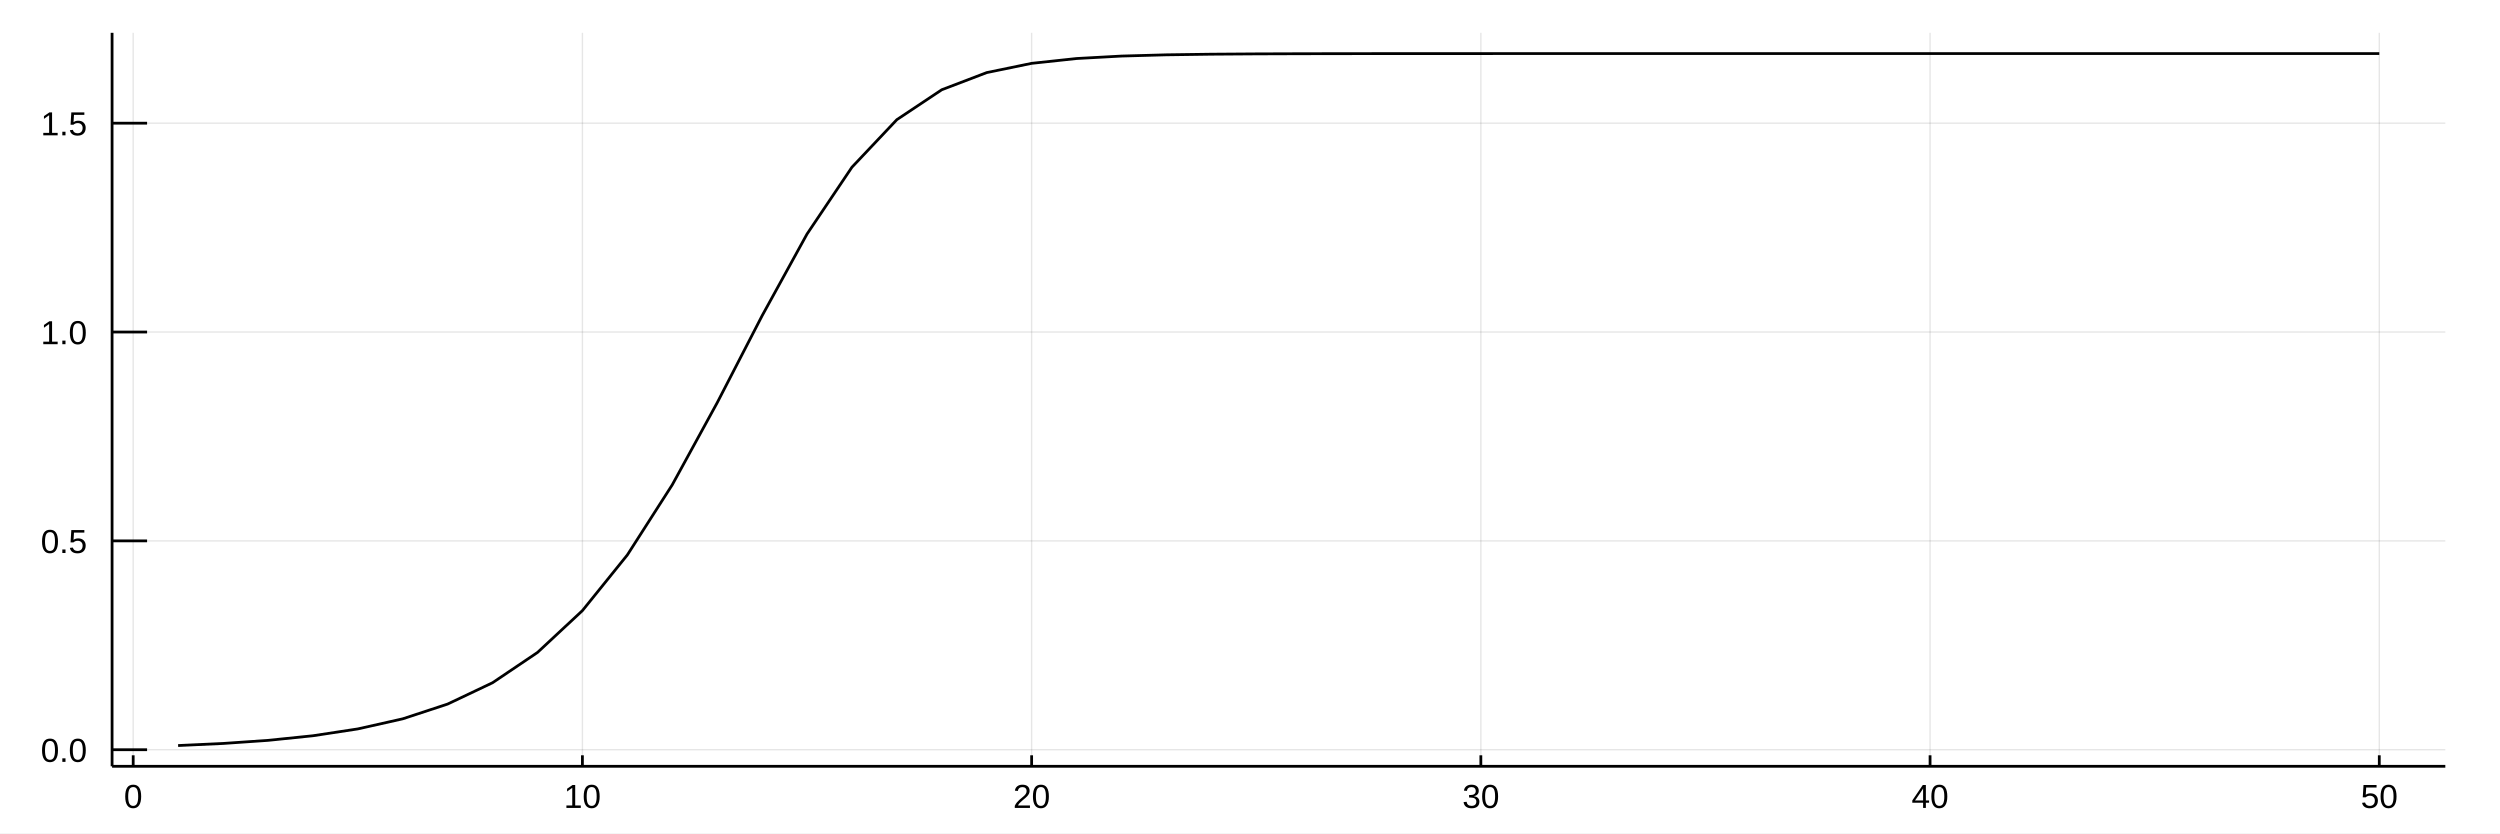
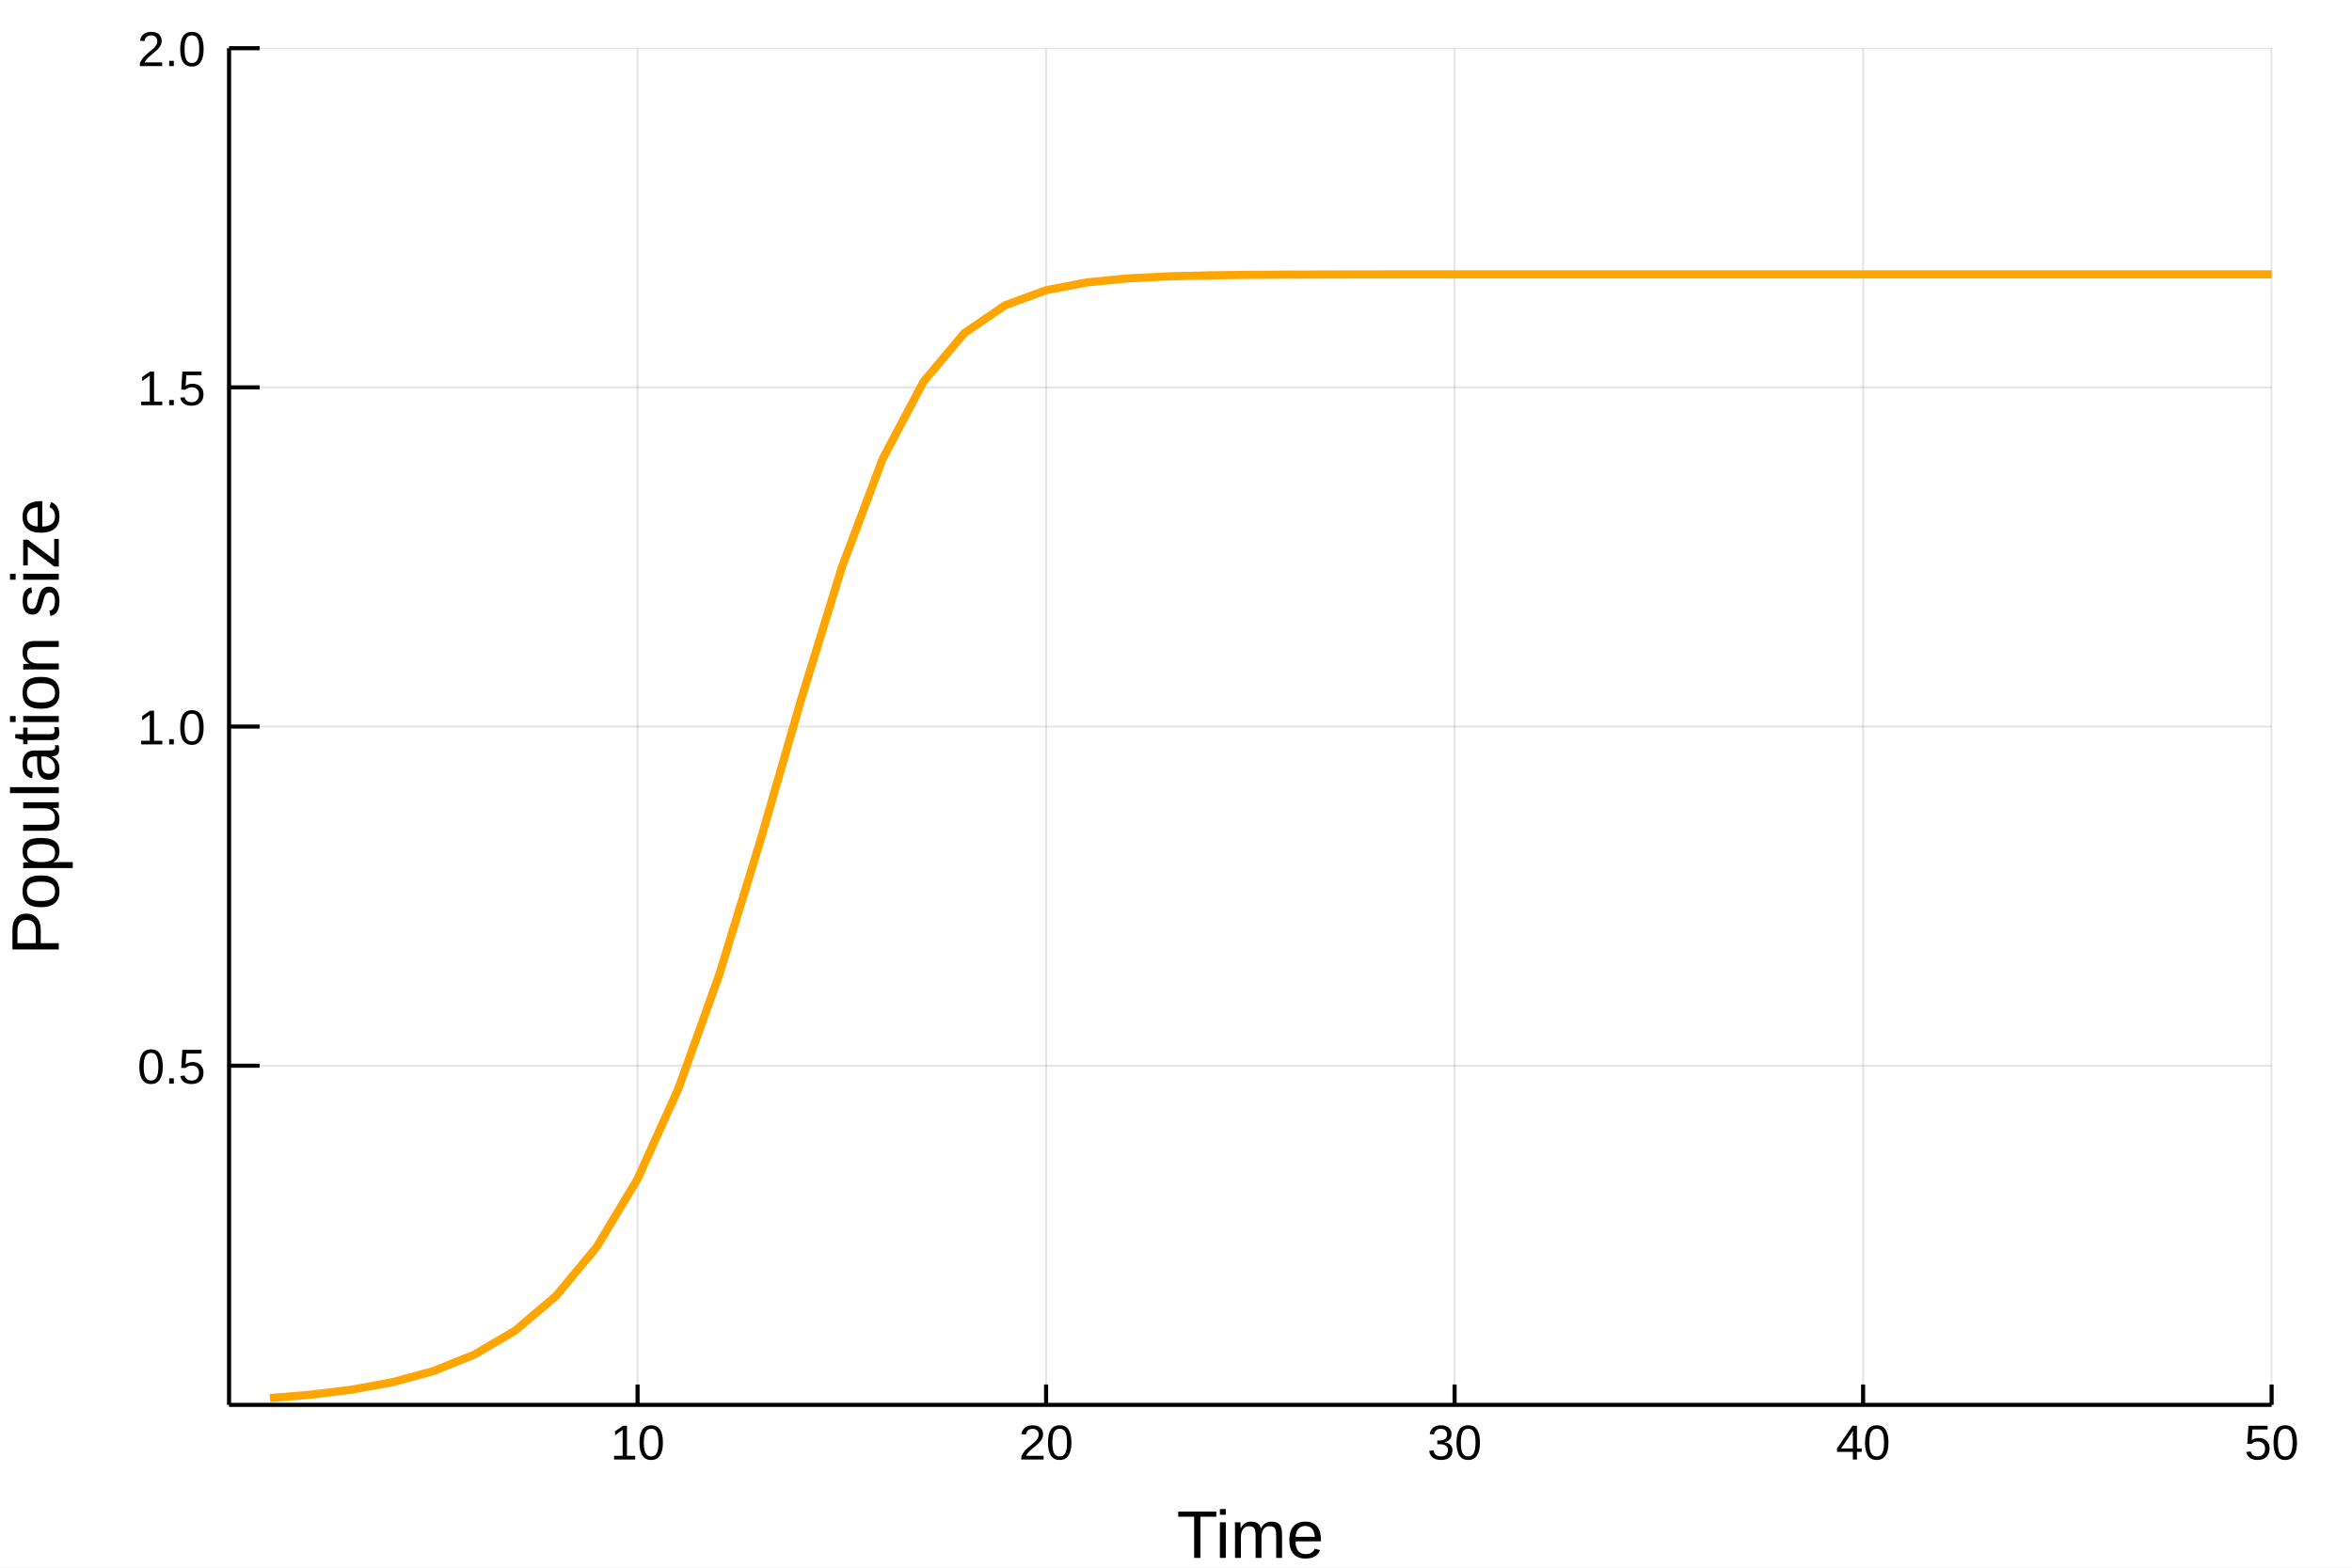
- <svg xmlns="http://www.w3.org/2000/svg" width="900" height="300" viewBox="0 0 3600 1200">
+ <svg xmlns="http://www.w3.org/2000/svg" width="576" height="384" viewBox="0 0 2304 1536">
  <defs>
-     <clipPath id="clip7900">
+     <clipPath id="clip1300">
      <rect x="0" y="0" width="2000" height="2000" />
    </clipPath>
  </defs>
  <defs>
-     <clipPath id="clip7901">
-       <rect x="0" y="0" width="3600" height="1200" />
+     <clipPath id="clip1301">
+       <rect x="0" y="0" width="2304" height="1536" />
    </clipPath>
  </defs>
-   <polygon clip-path="url(#clip7901)" points=" 0,1200 3600,1200 3600,0 0,0    " fill="#ffffff" fill-rule="evenodd" fill-opacity="1" />
+   <polygon clip-path="url(#clip1301)" points=" 0,1536 2304,1536 2304,0 0,0    " fill="#ffffff" fill-rule="evenodd" fill-opacity="1" />
  <defs>
-     <clipPath id="clip7902">
-       <rect x="720" y="0" width="2521" height="1200" />
+     <clipPath id="clip1302">
+       <rect x="460" y="0" width="1614" height="1536" />
    </clipPath>
  </defs>
-   <polygon clip-path="url(#clip7901)" points=" 161.394,1103.47 3521.26,1103.47 3521.26,47.244 161.394,47.244    " fill="#ffffff" fill-rule="evenodd" fill-opacity="1" />
+   <polygon clip-path="url(#clip1301)" points=" 224.386,1376.48 2225.26,1376.48 2225.26,47.244 224.386,47.244    " fill="#ffffff" fill-rule="evenodd" fill-opacity="1" />
  <defs>
-     <clipPath id="clip7903">
-       <rect x="161" y="47" width="3361" height="1057" />
+     <clipPath id="clip1303">
+       <rect x="224" y="47" width="2002" height="1330" />
    </clipPath>
  </defs>
-   <polyline clip-path="url(#clip7903)" style="stroke:#000000; stroke-width:2; stroke-opacity:0.1; fill:none" points="   191.797,1103.47 191.797,47.244    " />
-   <polyline clip-path="url(#clip7903)" style="stroke:#000000; stroke-width:2; stroke-opacity:0.1; fill:none" points="   838.672,1103.47 838.672,47.244    " />
-   <polyline clip-path="url(#clip7903)" style="stroke:#000000; stroke-width:2; stroke-opacity:0.1; fill:none" points="   1485.55,1103.47 1485.55,47.244    " />
-   <polyline clip-path="url(#clip7903)" style="stroke:#000000; stroke-width:2; stroke-opacity:0.1; fill:none" points="   2132.42,1103.47 2132.42,47.244    " />
-   <polyline clip-path="url(#clip7903)" style="stroke:#000000; stroke-width:2; stroke-opacity:0.1; fill:none" points="   2779.29,1103.47 2779.29,47.244    " />
-   <polyline clip-path="url(#clip7903)" style="stroke:#000000; stroke-width:2; stroke-opacity:0.1; fill:none" points="   3426.17,1103.47 3426.17,47.244    " />
-   <polyline clip-path="url(#clip7903)" style="stroke:#000000; stroke-width:2; stroke-opacity:0.1; fill:none" points="   161.394,1079.6 3521.26,1079.6    " />
-   <polyline clip-path="url(#clip7903)" style="stroke:#000000; stroke-width:2; stroke-opacity:0.1; fill:none" points="   161.394,778.859 3521.26,778.859    " />
-   <polyline clip-path="url(#clip7903)" style="stroke:#000000; stroke-width:2; stroke-opacity:0.1; fill:none" points="   161.394,478.121 3521.26,478.121    " />
-   <polyline clip-path="url(#clip7903)" style="stroke:#000000; stroke-width:2; stroke-opacity:0.1; fill:none" points="   161.394,177.383 3521.26,177.383    " />
-   <polyline clip-path="url(#clip7901)" style="stroke:#000000; stroke-width:4; stroke-opacity:1; fill:none" points="   161.394,1103.47 3521.26,1103.47    " />
-   <polyline clip-path="url(#clip7901)" style="stroke:#000000; stroke-width:4; stroke-opacity:1; fill:none" points="   161.394,1103.47 161.394,47.244    " />
-   <polyline clip-path="url(#clip7901)" style="stroke:#000000; stroke-width:4; stroke-opacity:1; fill:none" points="   191.797,1103.47 191.797,1087.63    " />
-   <polyline clip-path="url(#clip7901)" style="stroke:#000000; stroke-width:4; stroke-opacity:1; fill:none" points="   838.672,1103.47 838.672,1087.63    " />
-   <polyline clip-path="url(#clip7901)" style="stroke:#000000; stroke-width:4; stroke-opacity:1; fill:none" points="   1485.55,1103.47 1485.55,1087.63    " />
-   <polyline clip-path="url(#clip7901)" style="stroke:#000000; stroke-width:4; stroke-opacity:1; fill:none" points="   2132.42,1103.47 2132.42,1087.63    " />
-   <polyline clip-path="url(#clip7901)" style="stroke:#000000; stroke-width:4; stroke-opacity:1; fill:none" points="   2779.29,1103.47 2779.29,1087.63    " />
-   <polyline clip-path="url(#clip7901)" style="stroke:#000000; stroke-width:4; stroke-opacity:1; fill:none" points="   3426.17,1103.47 3426.17,1087.63    " />
-   <polyline clip-path="url(#clip7901)" style="stroke:#000000; stroke-width:4; stroke-opacity:1; fill:none" points="   161.394,1079.6 211.792,1079.6    " />
-   <polyline clip-path="url(#clip7901)" style="stroke:#000000; stroke-width:4; stroke-opacity:1; fill:none" points="   161.394,778.859 211.792,778.859    " />
-   <polyline clip-path="url(#clip7901)" style="stroke:#000000; stroke-width:4; stroke-opacity:1; fill:none" points="   161.394,478.121 211.792,478.121    " />
-   <polyline clip-path="url(#clip7901)" style="stroke:#000000; stroke-width:4; stroke-opacity:1; fill:none" points="   161.394,177.383 211.792,177.383    " />
-   <g clip-path="url(#clip7901)">
-     <text style="fill:#000000; fill-opacity:1; font-family:Arial,Helvetica Neue,Helvetica,sans-serif; font-size:48px; text-anchor:middle;" transform="rotate(0, 191.797, 1163.47)" x="191.797" y="1163.47">0</text>
+   <polyline clip-path="url(#clip1303)" style="stroke:#000000; stroke-width:2; stroke-opacity:0.1; fill:none" points="   624.561,1376.48 624.561,47.244    " />
+   <polyline clip-path="url(#clip1303)" style="stroke:#000000; stroke-width:2; stroke-opacity:0.1; fill:none" points="   1024.74,1376.48 1024.74,47.244    " />
+   <polyline clip-path="url(#clip1303)" style="stroke:#000000; stroke-width:2; stroke-opacity:0.1; fill:none" points="   1424.91,1376.48 1424.91,47.244    " />
+   <polyline clip-path="url(#clip1303)" style="stroke:#000000; stroke-width:2; stroke-opacity:0.1; fill:none" points="   1825.09,1376.48 1825.09,47.244    " />
+   <polyline clip-path="url(#clip1303)" style="stroke:#000000; stroke-width:2; stroke-opacity:0.1; fill:none" points="   2225.26,1376.48 2225.26,47.244    " />
+   <polyline clip-path="url(#clip1303)" style="stroke:#000000; stroke-width:2; stroke-opacity:0.1; fill:none" points="   224.386,1044.17 2225.26,1044.17    " />
+   <polyline clip-path="url(#clip1303)" style="stroke:#000000; stroke-width:2; stroke-opacity:0.1; fill:none" points="   224.386,711.863 2225.26,711.863    " />
+   <polyline clip-path="url(#clip1303)" style="stroke:#000000; stroke-width:2; stroke-opacity:0.1; fill:none" points="   224.386,379.554 2225.26,379.554    " />
+   <polyline clip-path="url(#clip1303)" style="stroke:#000000; stroke-width:2; stroke-opacity:0.1; fill:none" points="   224.386,47.244 2225.26,47.244    " />
+   <polyline clip-path="url(#clip1301)" style="stroke:#000000; stroke-width:4; stroke-opacity:1; fill:none" points="   224.386,1376.48 2225.26,1376.48    " />
+   <polyline clip-path="url(#clip1301)" style="stroke:#000000; stroke-width:4; stroke-opacity:1; fill:none" points="   224.386,1376.48 224.386,47.244    " />
+   <polyline clip-path="url(#clip1301)" style="stroke:#000000; stroke-width:4; stroke-opacity:1; fill:none" points="   624.561,1376.48 624.561,1356.54    " />
+   <polyline clip-path="url(#clip1301)" style="stroke:#000000; stroke-width:4; stroke-opacity:1; fill:none" points="   1024.74,1376.48 1024.74,1356.54    " />
+   <polyline clip-path="url(#clip1301)" style="stroke:#000000; stroke-width:4; stroke-opacity:1; fill:none" points="   1424.91,1376.48 1424.91,1356.54    " />
+   <polyline clip-path="url(#clip1301)" style="stroke:#000000; stroke-width:4; stroke-opacity:1; fill:none" points="   1825.09,1376.48 1825.09,1356.54    " />
+   <polyline clip-path="url(#clip1301)" style="stroke:#000000; stroke-width:4; stroke-opacity:1; fill:none" points="   2225.26,1376.48 2225.26,1356.54    " />
+   <polyline clip-path="url(#clip1301)" style="stroke:#000000; stroke-width:4; stroke-opacity:1; fill:none" points="   224.386,1044.17 254.399,1044.17    " />
+   <polyline clip-path="url(#clip1301)" style="stroke:#000000; stroke-width:4; stroke-opacity:1; fill:none" points="   224.386,711.863 254.399,711.863    " />
+   <polyline clip-path="url(#clip1301)" style="stroke:#000000; stroke-width:4; stroke-opacity:1; fill:none" points="   224.386,379.554 254.399,379.554    " />
+   <polyline clip-path="url(#clip1301)" style="stroke:#000000; stroke-width:4; stroke-opacity:1; fill:none" points="   224.386,47.244 254.399,47.244    " />
+   <g clip-path="url(#clip1301)">
+     <text style="fill:#000000; fill-opacity:1; font-family:Arial,Helvetica Neue,Helvetica,sans-serif; font-size:48px; text-anchor:middle;" transform="rotate(0, 624.561, 1430)" x="624.561" y="1430">10</text>
  </g>
-   <g clip-path="url(#clip7901)">
-     <text style="fill:#000000; fill-opacity:1; font-family:Arial,Helvetica Neue,Helvetica,sans-serif; font-size:48px; text-anchor:middle;" transform="rotate(0, 838.672, 1163.47)" x="838.672" y="1163.47">10</text>
+   <g clip-path="url(#clip1301)">
+     <text style="fill:#000000; fill-opacity:1; font-family:Arial,Helvetica Neue,Helvetica,sans-serif; font-size:48px; text-anchor:middle;" transform="rotate(0, 1024.74, 1430)" x="1024.74" y="1430">20</text>
  </g>
-   <g clip-path="url(#clip7901)">
-     <text style="fill:#000000; fill-opacity:1; font-family:Arial,Helvetica Neue,Helvetica,sans-serif; font-size:48px; text-anchor:middle;" transform="rotate(0, 1485.55, 1163.47)" x="1485.55" y="1163.47">20</text>
+   <g clip-path="url(#clip1301)">
+     <text style="fill:#000000; fill-opacity:1; font-family:Arial,Helvetica Neue,Helvetica,sans-serif; font-size:48px; text-anchor:middle;" transform="rotate(0, 1424.91, 1430)" x="1424.91" y="1430">30</text>
  </g>
-   <g clip-path="url(#clip7901)">
-     <text style="fill:#000000; fill-opacity:1; font-family:Arial,Helvetica Neue,Helvetica,sans-serif; font-size:48px; text-anchor:middle;" transform="rotate(0, 2132.42, 1163.47)" x="2132.42" y="1163.47">30</text>
+   <g clip-path="url(#clip1301)">
+     <text style="fill:#000000; fill-opacity:1; font-family:Arial,Helvetica Neue,Helvetica,sans-serif; font-size:48px; text-anchor:middle;" transform="rotate(0, 1825.09, 1430)" x="1825.09" y="1430">40</text>
  </g>
-   <g clip-path="url(#clip7901)">
-     <text style="fill:#000000; fill-opacity:1; font-family:Arial,Helvetica Neue,Helvetica,sans-serif; font-size:48px; text-anchor:middle;" transform="rotate(0, 2779.29, 1163.47)" x="2779.29" y="1163.47">40</text>
+   <g clip-path="url(#clip1301)">
+     <text style="fill:#000000; fill-opacity:1; font-family:Arial,Helvetica Neue,Helvetica,sans-serif; font-size:48px; text-anchor:middle;" transform="rotate(0, 2225.26, 1430)" x="2225.26" y="1430">50</text>
  </g>
-   <g clip-path="url(#clip7901)">
-     <text style="fill:#000000; fill-opacity:1; font-family:Arial,Helvetica Neue,Helvetica,sans-serif; font-size:48px; text-anchor:middle;" transform="rotate(0, 3426.17, 1163.47)" x="3426.17" y="1163.47">50</text>
+   <g clip-path="url(#clip1301)">
+     <text style="fill:#000000; fill-opacity:1; font-family:Arial,Helvetica Neue,Helvetica,sans-serif; font-size:48px; text-anchor:end;" transform="rotate(0, 201.346, 1061.67)" x="201.346" y="1061.67">0.5</text>
  </g>
-   <g clip-path="url(#clip7901)">
-     <text style="fill:#000000; fill-opacity:1; font-family:Arial,Helvetica Neue,Helvetica,sans-serif; font-size:48px; text-anchor:end;" transform="rotate(0, 125.394, 1097.1)" x="125.394" y="1097.1">0.0</text>
+   <g clip-path="url(#clip1301)">
+     <text style="fill:#000000; fill-opacity:1; font-family:Arial,Helvetica Neue,Helvetica,sans-serif; font-size:48px; text-anchor:end;" transform="rotate(0, 201.346, 729.363)" x="201.346" y="729.363">1.0</text>
  </g>
-   <g clip-path="url(#clip7901)">
-     <text style="fill:#000000; fill-opacity:1; font-family:Arial,Helvetica Neue,Helvetica,sans-serif; font-size:48px; text-anchor:end;" transform="rotate(0, 125.394, 796.359)" x="125.394" y="796.359">0.5</text>
+   <g clip-path="url(#clip1301)">
+     <text style="fill:#000000; fill-opacity:1; font-family:Arial,Helvetica Neue,Helvetica,sans-serif; font-size:48px; text-anchor:end;" transform="rotate(0, 201.346, 397.054)" x="201.346" y="397.054">1.5</text>
  </g>
-   <g clip-path="url(#clip7901)">
-     <text style="fill:#000000; fill-opacity:1; font-family:Arial,Helvetica Neue,Helvetica,sans-serif; font-size:48px; text-anchor:end;" transform="rotate(0, 125.394, 495.621)" x="125.394" y="495.621">1.0</text>
+   <g clip-path="url(#clip1301)">
+     <text style="fill:#000000; fill-opacity:1; font-family:Arial,Helvetica Neue,Helvetica,sans-serif; font-size:48px; text-anchor:end;" transform="rotate(0, 201.346, 64.7441)" x="201.346" y="64.744">2.0</text>
  </g>
-   <g clip-path="url(#clip7901)">
-     <text style="fill:#000000; fill-opacity:1; font-family:Arial,Helvetica Neue,Helvetica,sans-serif; font-size:48px; text-anchor:end;" transform="rotate(0, 125.394, 194.883)" x="125.394" y="194.883">1.5</text>
+   <g clip-path="url(#clip1301)">
+     <text style="fill:#000000; fill-opacity:1; font-family:Arial,Helvetica Neue,Helvetica,sans-serif; font-size:66px; text-anchor:middle;" transform="rotate(0, 1224.82, 1526.4)" x="1224.82" y="1526.4">Time</text>
  </g>
-   <polyline clip-path="url(#clip7903)" style="stroke:#000000; stroke-width:4; stroke-opacity:1; fill:none" points="   256.485,1073.58 321.172,1070.59 385.859,1066.13 450.547,1059.49 515.234,1049.64 579.922,1035.1 644.609,1013.84 709.297,983.124 773.984,939.53 838.672,879.283    903.359,799.14 968.046,698.143 1032.73,579.991 1097.42,454.685 1162.11,337.007 1226.8,240.756 1291.48,172.299 1356.17,129.235 1420.86,104.54 1485.55,91.213    1550.23,84.274 1614.92,80.731 1679.61,78.941 1744.3,78.041 1808.98,77.59 1873.67,77.364 1938.36,77.251 2003.05,77.194 2067.73,77.166 2132.42,77.152    2197.11,77.144 2261.8,77.141 2326.48,77.139 2391.17,77.138 2455.86,77.138 2520.55,77.138 2585.23,77.138 2649.92,77.138 2714.61,77.137 2779.29,77.137    2843.98,77.137 2908.67,77.137 2973.36,77.137 3038.04,77.137 3102.73,77.137 3167.42,77.137 3232.11,77.137 3296.79,77.137 3361.48,77.137 3426.17,77.137       " />
+   <g clip-path="url(#clip1301)">
+     <text style="fill:#000000; fill-opacity:1; font-family:Arial,Helvetica Neue,Helvetica,sans-serif; font-size:66px; text-anchor:middle;" transform="rotate(-90, 57.6, 711.863)" x="57.6" y="711.863">Population size</text>
+   </g>
+   <polyline clip-path="url(#clip1303)" style="stroke:#ffa500; stroke-width:8; stroke-opacity:1; fill:none" points="   264.404,1369.84 304.421,1366.53 344.439,1361.6 384.456,1354.26 424.474,1343.38 464.491,1327.32 504.508,1303.83 544.526,1269.88 584.543,1221.71 624.561,1155.14    664.578,1066.58 704.596,954.984 744.613,824.428 784.631,685.967 824.648,555.936 864.666,449.579 904.683,373.936 944.701,326.351 984.718,299.063 1024.74,284.337    1064.75,276.67 1104.77,272.755 1144.79,270.776 1184.81,269.782 1224.82,269.283 1264.84,269.034 1304.86,268.909 1344.88,268.846 1384.89,268.815 1424.91,268.799    1464.93,268.792 1504.95,268.788 1544.96,268.786 1584.98,268.785 1625,268.784 1665.02,268.784 1705.03,268.784 1745.05,268.784 1785.07,268.784 1825.09,268.784    1865.1,268.784 1905.12,268.784 1945.14,268.784 1985.16,268.784 2025.17,268.784 2065.19,268.784 2105.21,268.784 2145.22,268.784 2185.24,268.784 2225.26,268.784       " />
</svg>
